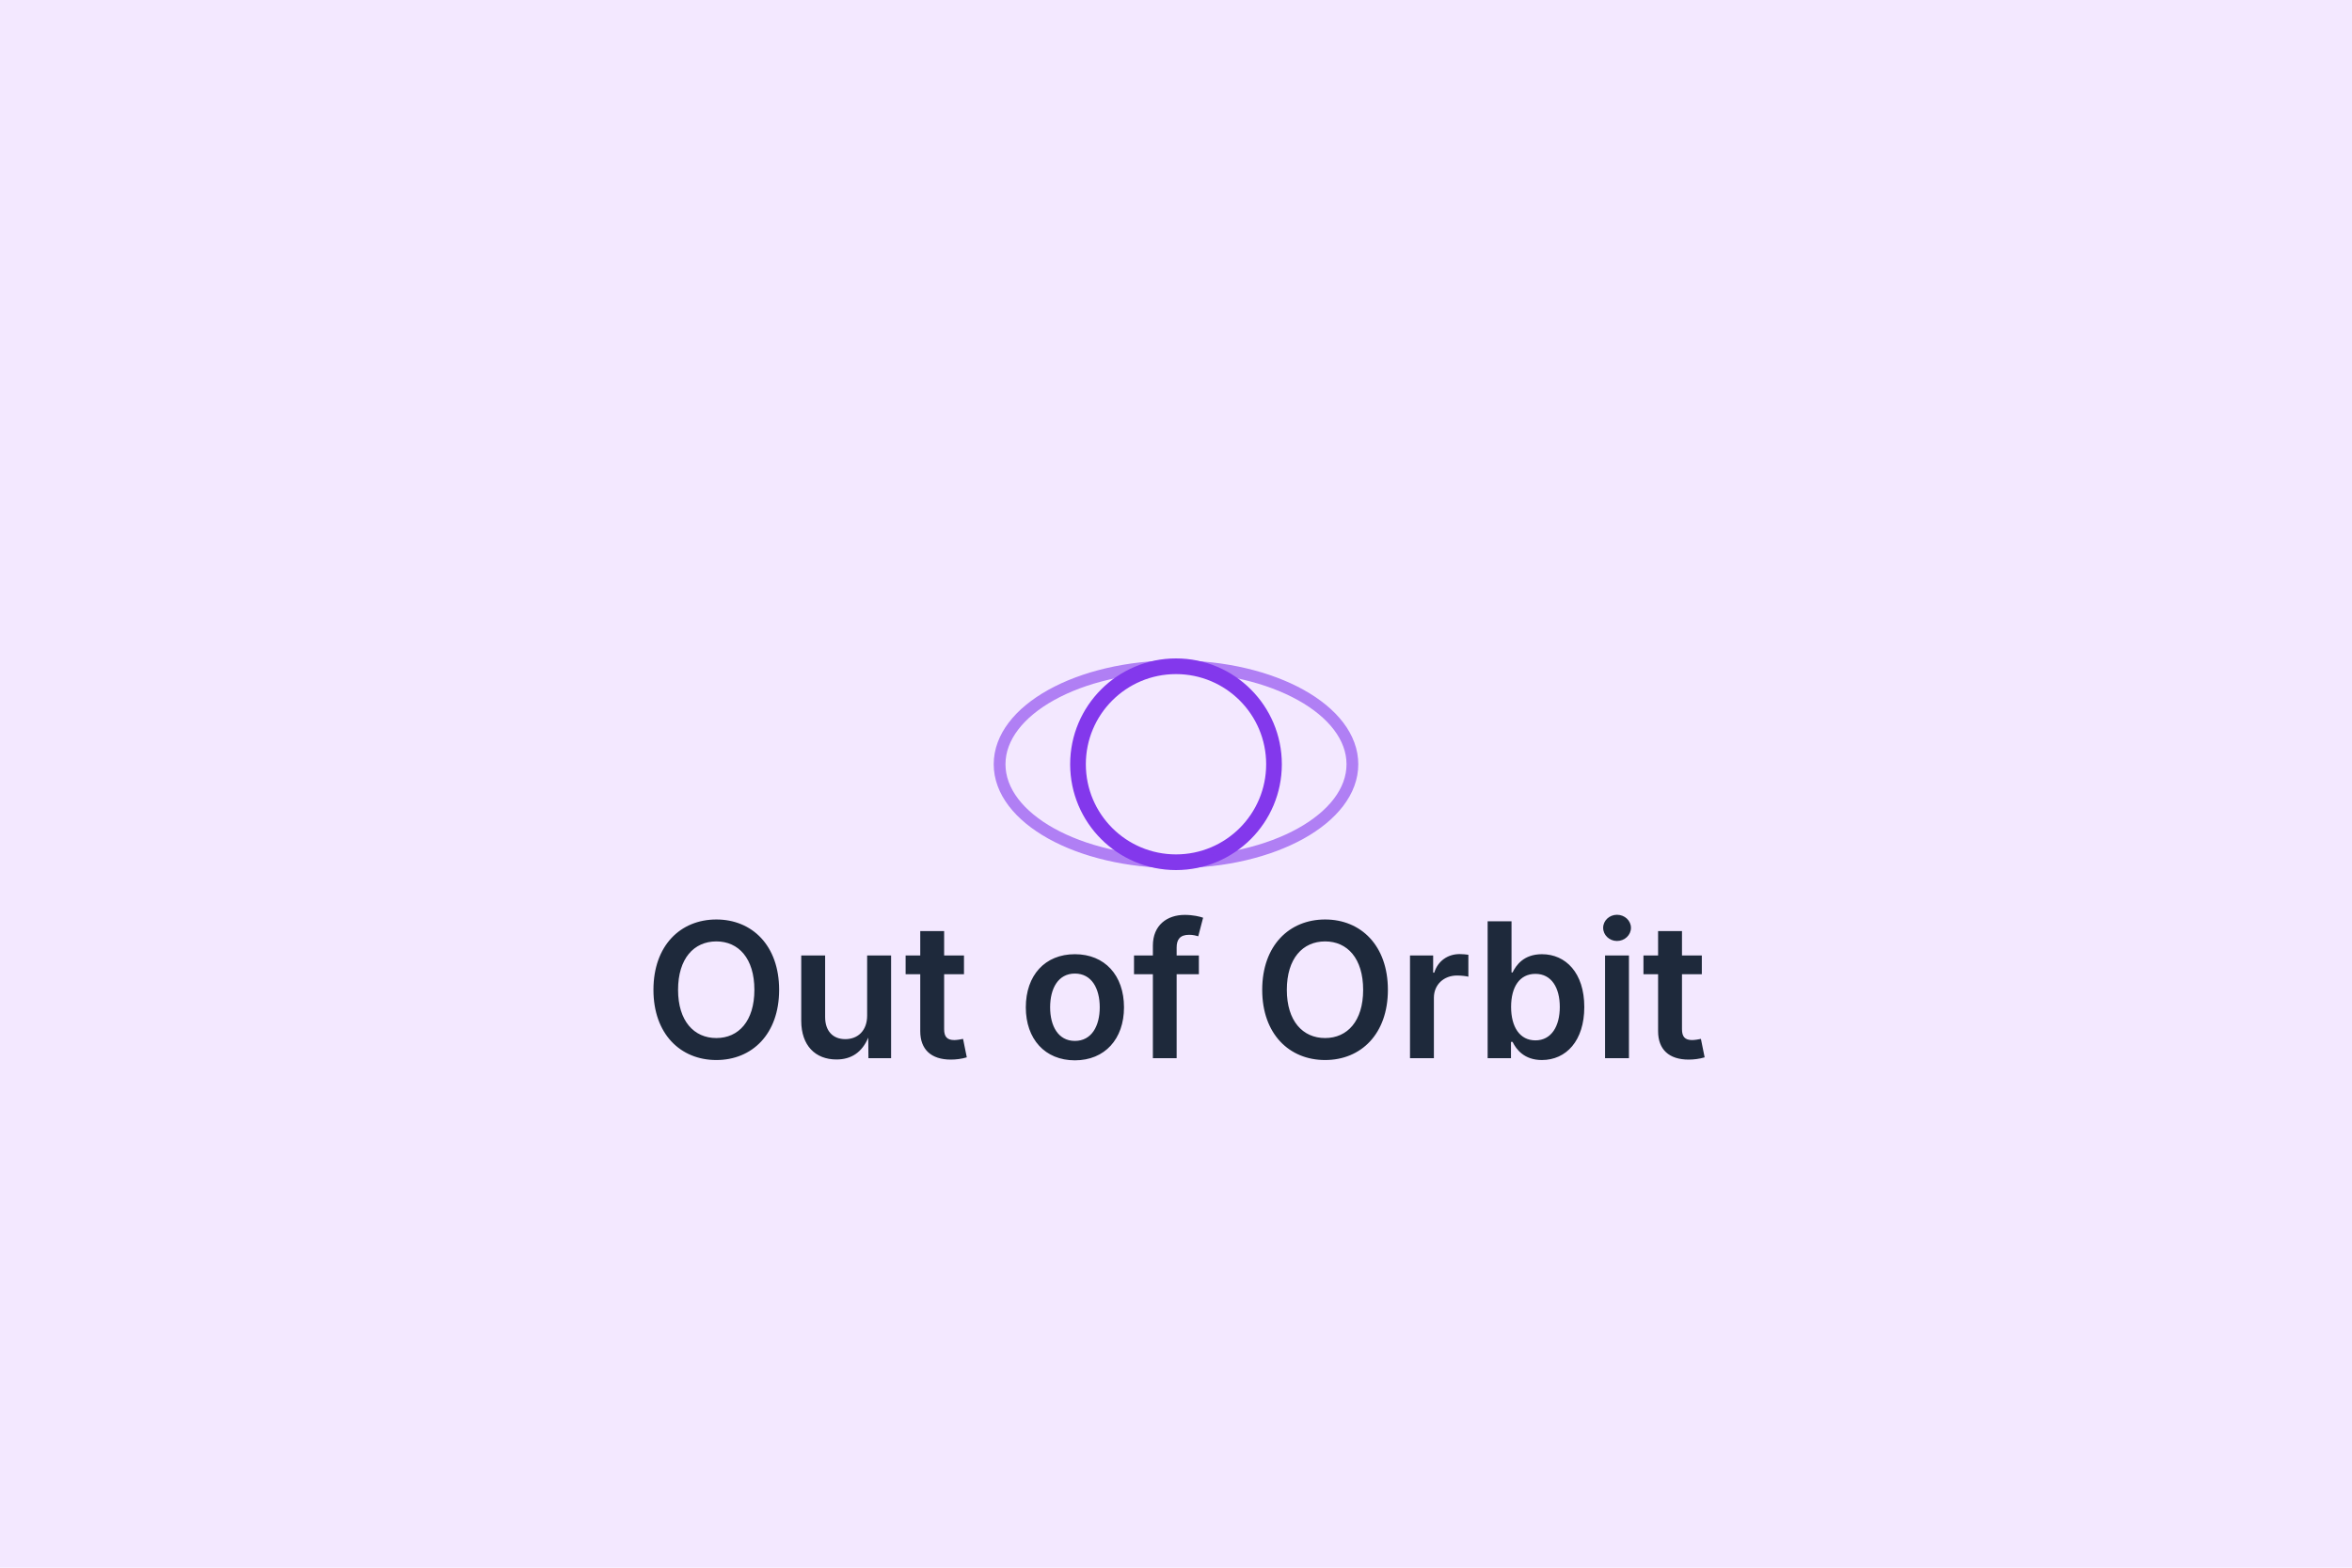
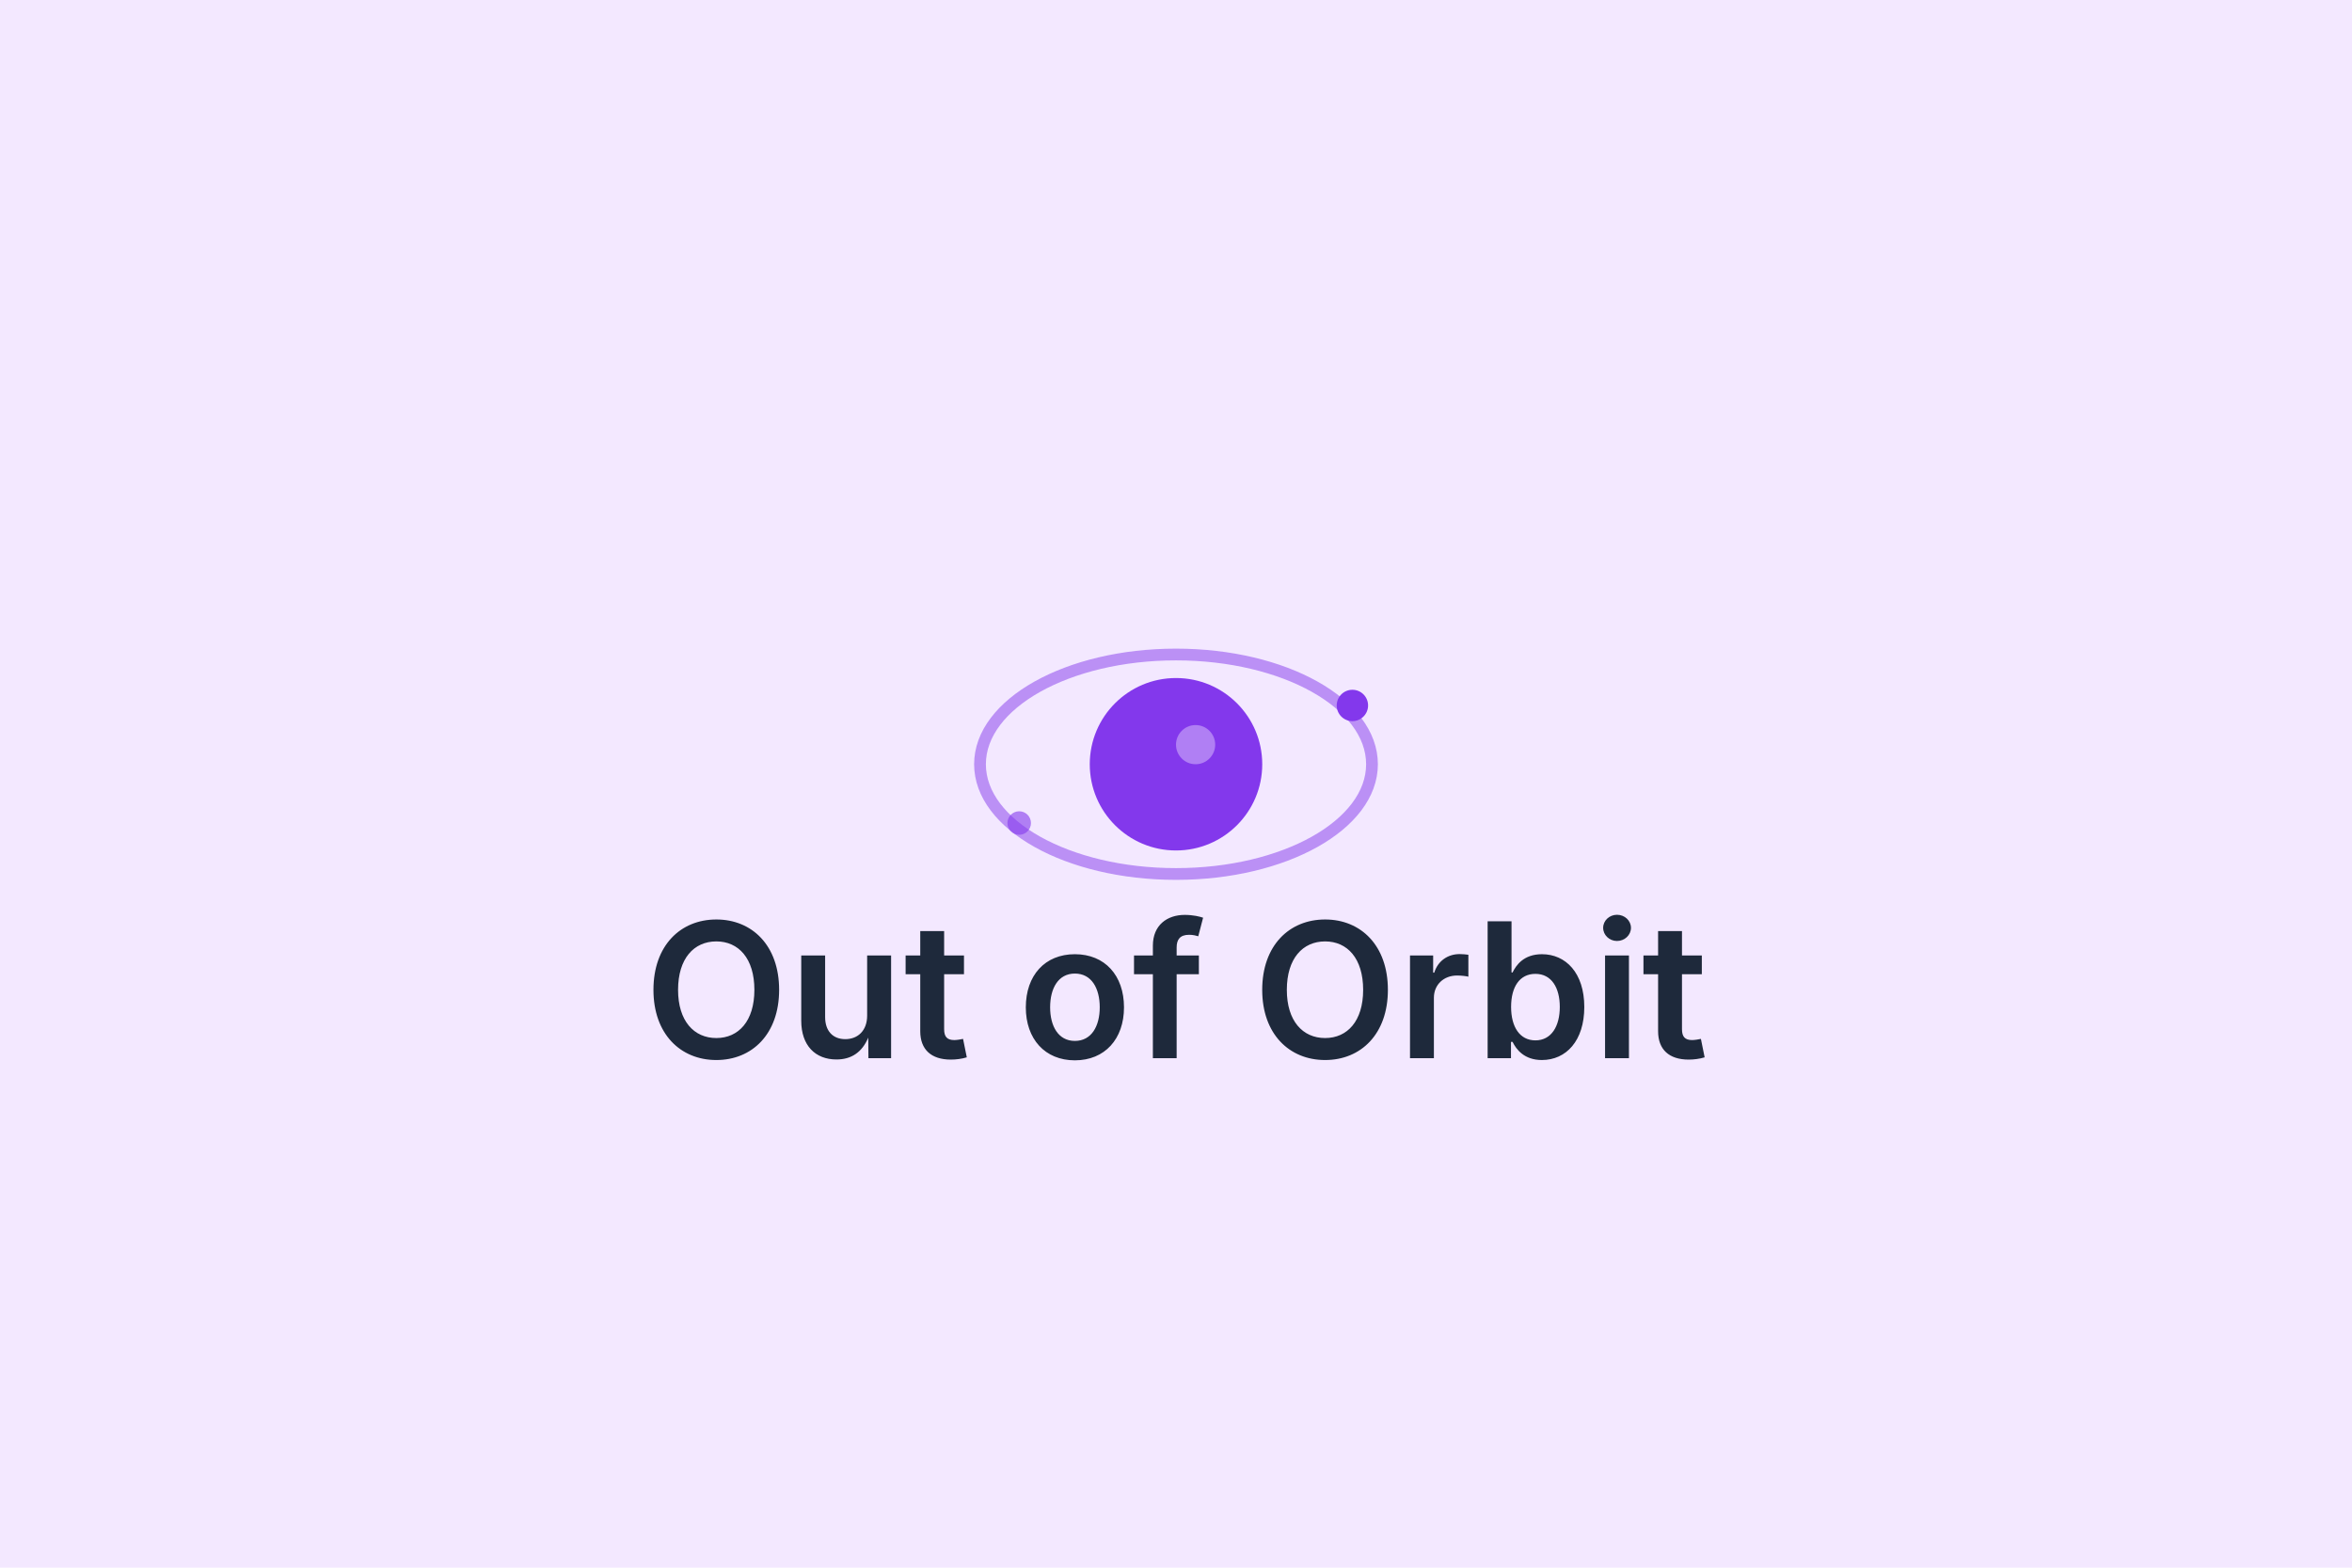
<svg xmlns="http://www.w3.org/2000/svg" width="600" height="400" viewBox="0 0 600 400">
  <rect width="600" height="400" fill="#f3e8ff" />
-   <circle cx="300" cy="195" r="25" fill="none" stroke="#8338ec" stroke-width="4" />
-   <ellipse cx="300" cy="195" rx="45" ry="25" fill="none" stroke="#8338ec" stroke-width="3" opacity="0.6" />
+   <circle cx="300" cy="195" r="22" fill="#8338ec" />
+   <circle cx="305" cy="190" r="5" fill="#f3e8ff" opacity="0.4" />
+   <ellipse cx="300" cy="195" rx="50" ry="28" fill="none" stroke="#8338ec" stroke-width="3" opacity="0.5" />
+   <circle cx="345" cy="180" r="4" fill="#8338ec" />
+   <circle cx="260" cy="210" r="3" fill="#8338ec" opacity="0.6" />
  <text x="300" y="270" font-family="'Inter', 'SF Pro Display', -apple-system, sans-serif" font-size="48" font-weight="600" fill="#1e293b" text-anchor="middle">Out of Orbit</text>
</svg>
